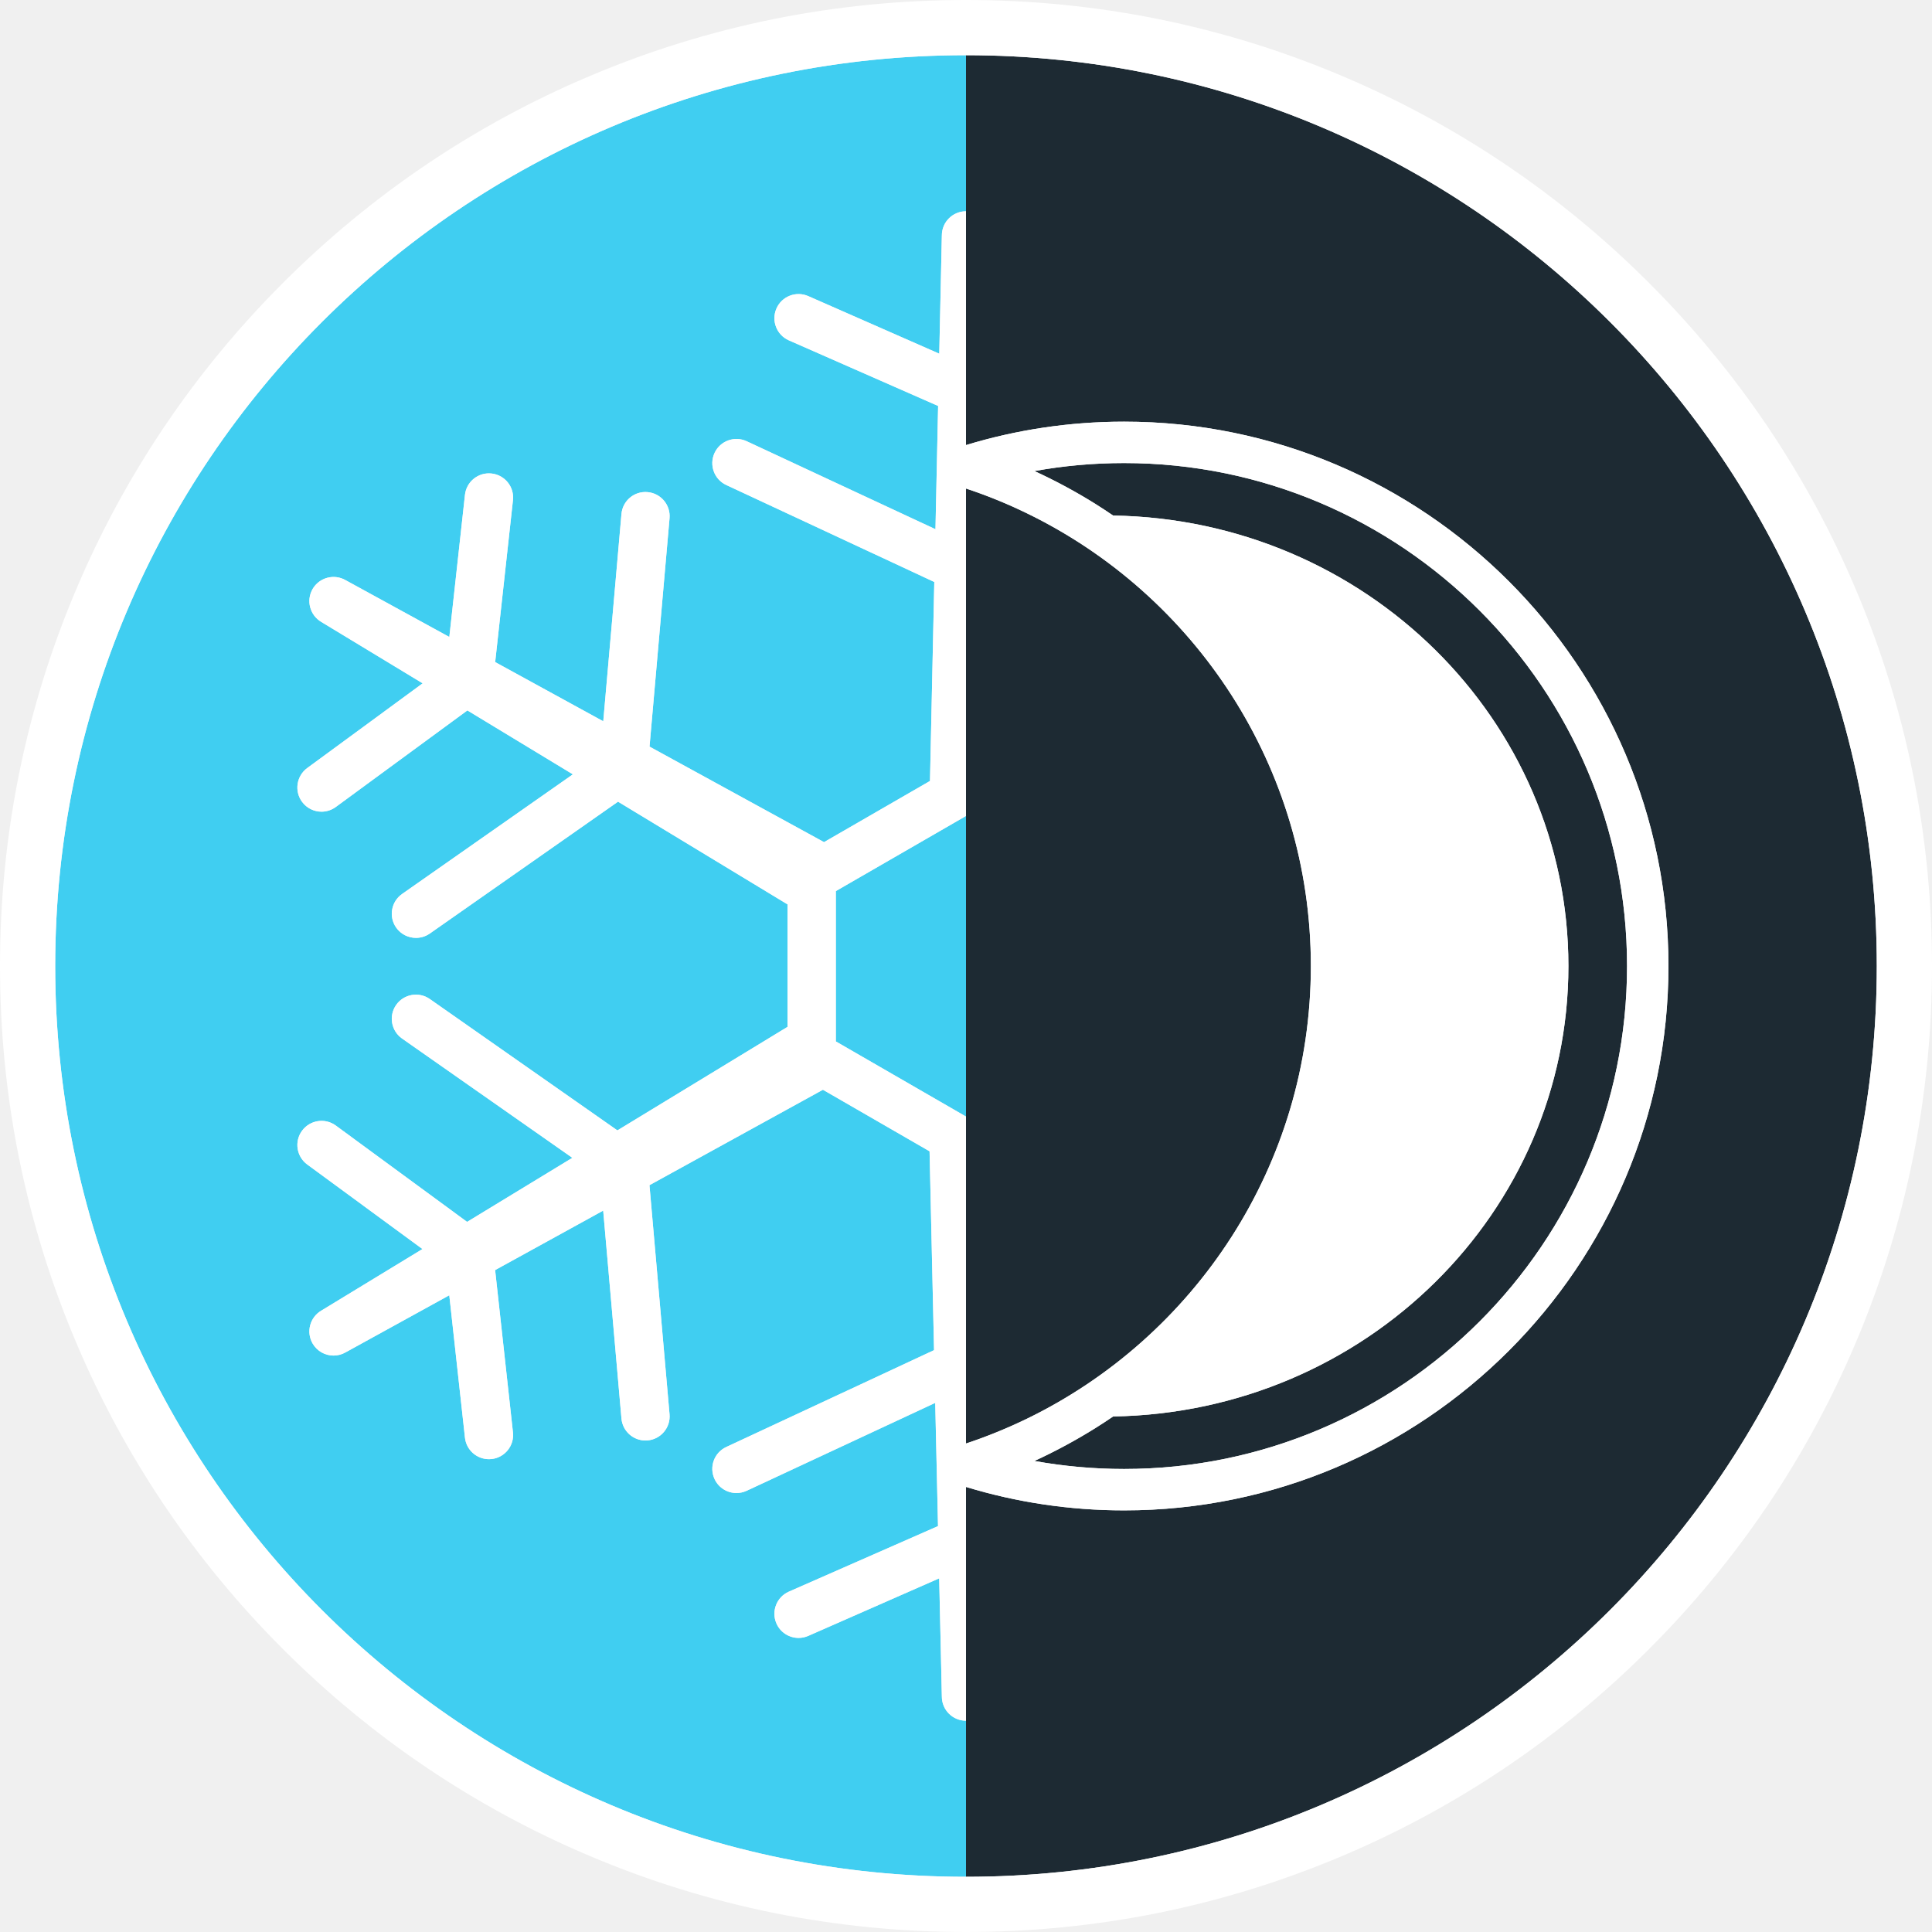
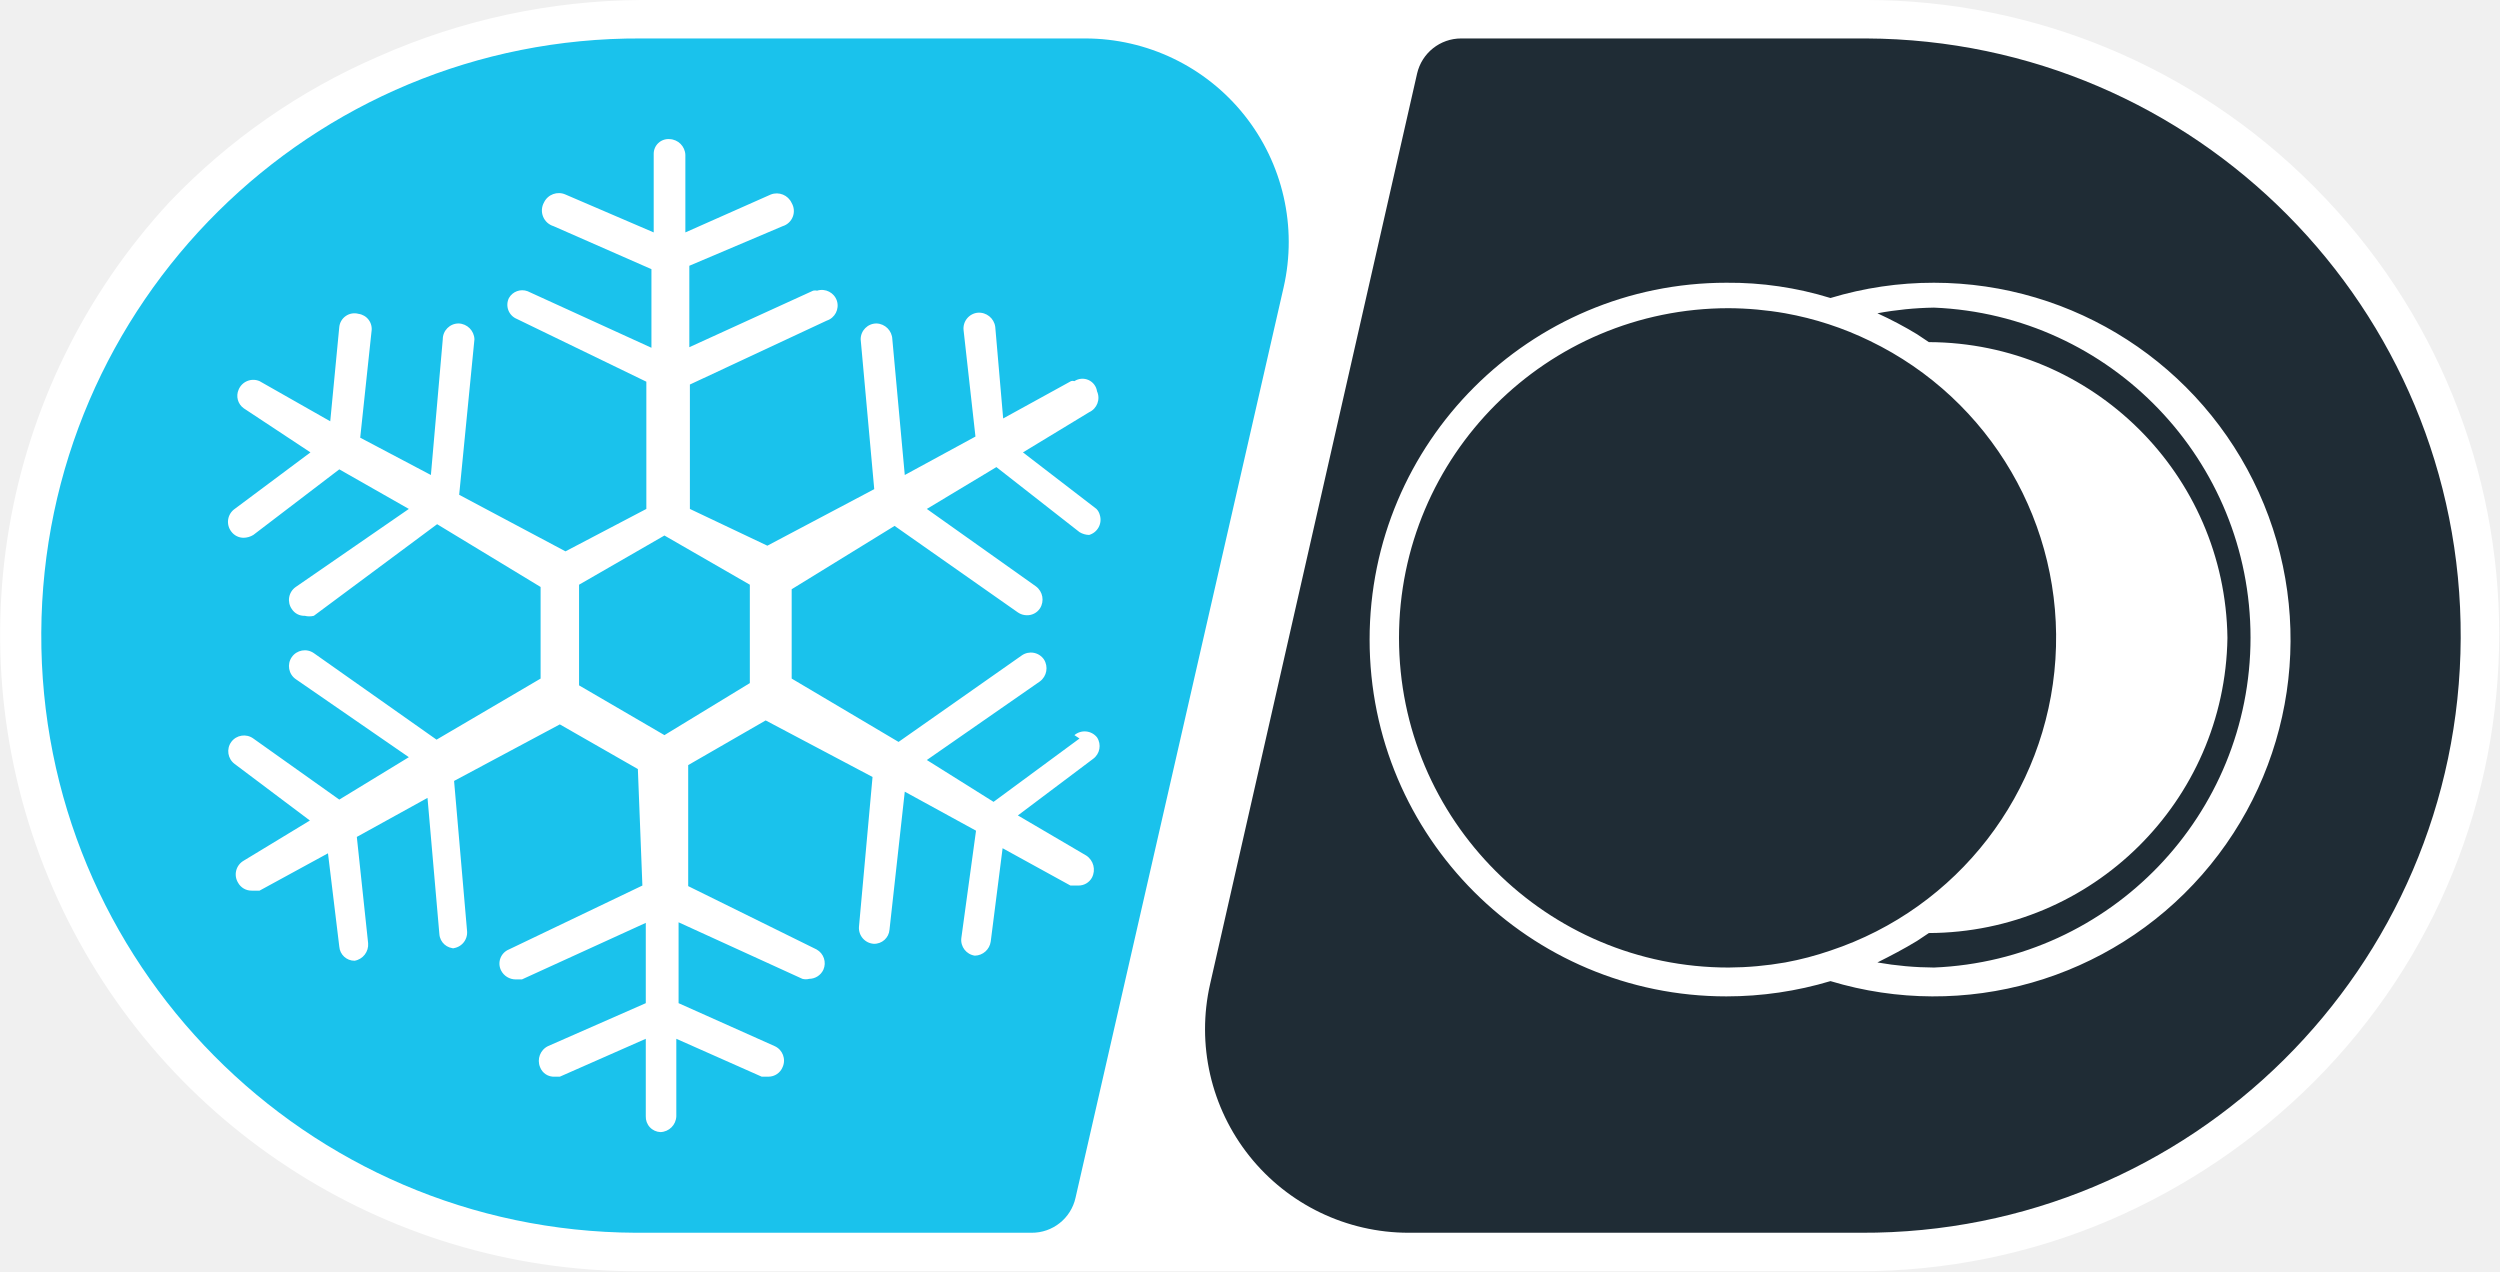
- <svg xmlns="http://www.w3.org/2000/svg" version="1.2" baseProfile="tiny-ps" viewBox="0 0 560 560" width="560" height="560">
-   <style>
- 		tspan { white-space:pre }
- 		.shp0 { fill: #40cef1 } 
- 		.shp1 { fill: #1d2a33 } 
- 		.shp2 { fill: #ffffff } 
- 	</style>
-   <g id="Layer 1">
-     <g id="&lt;Group&gt;">
-       <g id="&lt;Group&gt;">
-         <g id="&lt;Group&gt;">
-           <path id="&lt;Path&gt;" class="shp0" d="M273 491.76L272.23 457.49L234.28 474.17C233.37 474.57 232.41 474.76 231.47 474.76C228.78 474.76 226.21 473.2 225.06 470.58C223.5 467.04 225.11 462.91 228.65 461.35L271.89 442.35L271.08 406.63L216.42 432.11C215.47 432.55 214.46 432.76 213.47 432.76C210.83 432.76 208.31 431.27 207.12 428.72C205.49 425.21 207 421.05 210.51 419.42L270.74 391.35L269.44 333.71L238.53 315.87L188.25 343.53L194.07 409.93C194.41 413.78 191.56 417.17 187.71 417.51C187.5 417.53 187.3 417.54 187.09 417.54C183.5 417.54 180.44 414.79 180.13 411.15L174.84 350.9L143.51 368.14L148.68 415.19C149.11 419.03 146.33 422.49 142.49 422.91C142.23 422.94 141.97 422.95 141.72 422.95C138.19 422.95 135.16 420.3 134.77 416.71L130.23 375.44L100.18 391.98C99.07 392.62 97.87 392.92 96.68 392.92C94.26 392.92 91.91 391.66 90.61 389.42C88.68 386.07 89.83 381.79 93.18 379.86L122.45 362.04L89.05 337.53C85.94 335.24 85.26 330.86 87.55 327.75C89.84 324.63 94.22 323.96 97.33 326.24L135.39 354.17L165.9 335.6L116.55 301.03C113.38 298.82 112.61 294.45 114.83 291.28C117.05 288.12 121.42 287.35 124.58 289.57L178.95 327.65L228.27 297.64L228.27 262.14L179.14 232.37L124.58 270.59C123.36 271.44 121.96 271.85 120.57 271.85C118.37 271.85 116.19 270.81 114.83 268.87C112.61 265.7 113.38 261.34 116.55 259.12L166.05 224.45L135.47 205.92L97.33 233.91C96.09 234.82 94.64 235.27 93.2 235.27C91.05 235.27 88.92 234.28 87.55 232.41C85.26 229.29 85.94 224.91 89.05 222.62L122.51 198.07L93.18 180.3C89.83 178.36 88.68 174.08 90.61 170.73C92.55 167.39 96.83 166.24 100.18 168.17L130.24 184.63L134.77 143.44C135.19 139.59 138.66 136.82 142.49 137.25C146.33 137.67 149.11 141.12 148.68 144.97L143.53 191.91L174.86 209.07L180.13 149C180.46 145.15 183.85 142.29 187.71 142.64C191.56 142.98 194.41 146.37 194.07 150.23L188.27 216.41L238.85 244.1L269.56 226.37L270.81 168.69L210.51 140.58C207 138.95 205.49 134.79 207.12 131.28C208.75 127.78 212.92 126.26 216.42 127.89L271.15 153.4L271.92 117.67L228.65 98.65C225.11 97.09 223.5 92.96 225.06 89.42C226.61 85.88 230.74 84.27 234.28 85.83L272.25 102.52L273 68.24C273 64.37 276.13 61.24 280 61.24L280 16C134.2 16 16 134.2 16 280C16 425.8 134.2 544 280 544L280 498.76C276.13 498.76 273 495.63 273 491.76Z" />
-           <path id="&lt;Path&gt;" class="shp0" d="M242.27 258.29L242.27 301.86L280 323.64L280 236.51L242.27 258.29Z" />
-         </g>
-       </g>
-       <g id="&lt;Group&gt;">
-         <path id="&lt;Path&gt;" class="shp1" d="M544 280C544 134.2 425.8 16 280 16L280 129C280 129 280.01 129 280.01 129.01C294.52 124.59 309.9 122.22 325.83 122.22C412.83 122.22 483.61 193 483.61 280.01C483.61 367.01 412.83 437.79 325.83 437.79C309.9 437.79 294.52 435.42 280.01 431C280.01 431 280 431 280 431L280 431L280 544C425.8 544 544 425.8 544 280Z" />
-         <path id="&lt;Path&gt;" class="shp1" d="M297.51 411.3C346.26 387.68 379.96 337.71 379.96 280.01C379.96 222.3 346.26 172.32 297.51 148.71C291.87 145.97 286.02 143.59 280 141.6L280 141.6L280 141.6L280 418.41L280 418.41C286.02 416.42 291.87 414.02 297.51 411.3Z" />
-         <path id="&lt;Path&gt;" class="shp1" d="M322.64 149.43C395.73 150.63 454.61 208.62 454.61 280.01C454.61 351.38 395.74 409.37 322.65 410.57C320.91 411.75 319.16 412.91 317.37 414.02C311.75 417.52 305.89 420.68 299.83 423.47C308.27 424.99 316.96 425.79 325.83 425.79C406.21 425.79 471.61 360.39 471.61 280.01C471.61 199.62 406.21 134.22 325.83 134.22C316.96 134.22 308.27 135.01 299.83 136.54C305.89 139.32 311.74 142.47 317.36 145.97C319.15 147.09 320.9 148.25 322.64 149.43Z" />
-         <path id="&lt;Compound Path&gt;" fill-rule="evenodd" class="shp2" d="M560 280C560 317.79 552.59 354.46 537.99 388.99C523.89 422.34 503.7 452.28 477.99 477.99C452.28 503.7 422.34 523.89 388.99 537.99C354.46 552.59 317.79 560 280 560C242.21 560 205.54 552.59 171.01 537.99C137.66 523.89 107.72 503.7 82.01 477.99C56.3 452.28 36.11 422.34 22.01 388.99C7.4 354.46 0 317.79 0 280C0 242.21 7.4 205.54 22.01 171.01C36.11 137.66 56.3 107.72 82.01 82.01C107.72 56.3 137.66 36.11 171.01 22.01C205.54 7.4 242.21 0 280 0C317.79 0 354.46 7.4 388.99 22.01C422.34 36.11 452.28 56.3 477.99 82.01C503.7 107.72 523.89 137.66 537.99 171.01C552.59 205.54 560 242.21 560 280ZM544 280C544 134.2 425.8 16 280 16C134.2 16 16 134.2 16 280C16 425.8 134.2 544 280 544C425.8 544 544 425.8 544 280Z" />
-         <path id="&lt;Compound Path&gt;" fill-rule="evenodd" class="shp2" d="M483.61 280C483.61 367.01 412.83 437.79 325.83 437.79C309.9 437.79 294.52 435.42 280.01 431C280.01 431 280 431 280 431L280 498.76C276.13 498.76 273 495.63 273 491.76L272.23 457.49L234.28 474.17C233.37 474.57 232.41 474.76 231.47 474.76C228.78 474.76 226.21 473.2 225.06 470.58C223.5 467.04 225.11 462.91 228.65 461.35L271.89 442.35L271.08 406.63L216.42 432.11C215.47 432.55 214.46 432.76 213.47 432.76C210.83 432.76 208.31 431.27 207.12 428.72C205.49 425.21 207 421.05 210.51 419.42L270.74 391.35L269.44 333.71L238.53 315.87L188.25 343.53L194.07 409.93C194.41 413.78 191.56 417.17 187.71 417.51C187.5 417.53 187.3 417.54 187.09 417.54C183.5 417.54 180.44 414.79 180.13 411.15L174.84 350.9L143.52 368.14L148.69 415.19C149.11 419.03 146.33 422.49 142.49 422.91C142.23 422.94 141.97 422.95 141.72 422.95C138.19 422.95 135.16 420.3 134.77 416.71L130.23 375.44L100.18 391.98C99.07 392.62 97.87 392.92 96.68 392.92C94.26 392.92 91.91 391.66 90.61 389.42C88.68 386.07 89.83 381.79 93.18 379.86L122.45 362.04L89.05 337.53C85.94 335.24 85.26 330.86 87.55 327.75C89.84 324.63 94.22 323.96 97.33 326.24L135.39 354.17L165.9 335.6L116.55 301.03C113.38 298.82 112.61 294.45 114.83 291.28C117.05 288.12 121.42 287.35 124.58 289.57L178.96 327.65L228.27 297.64L228.27 262.14L179.14 232.37L124.58 270.59C123.36 271.44 121.96 271.85 120.57 271.85C118.37 271.85 116.2 270.81 114.83 268.87C112.61 265.7 113.38 261.34 116.55 259.12L166.05 224.45L135.48 205.92L97.33 233.91C96.09 234.82 94.64 235.27 93.2 235.27C91.05 235.27 88.92 234.28 87.55 232.41C85.26 229.29 85.94 224.91 89.05 222.62L122.51 198.07L93.18 180.3C89.83 178.36 88.68 174.08 90.61 170.73C92.55 167.39 96.83 166.24 100.18 168.17L130.24 184.63L134.77 143.44C135.19 139.59 138.66 136.82 142.49 137.25C146.33 137.67 149.11 141.12 148.69 144.97L143.53 191.91L174.86 209.07L180.13 149C180.46 145.15 183.85 142.29 187.71 142.64C191.56 142.98 194.41 146.37 194.07 150.23L188.27 216.41L238.85 244.1L269.56 226.37L270.81 168.69L210.51 140.58C207 138.95 205.49 134.79 207.12 131.28C208.75 127.78 212.92 126.26 216.42 127.89L271.15 153.4L271.92 117.67L228.65 98.65C225.11 97.09 223.5 92.96 225.06 89.42C226.61 85.88 230.74 84.27 234.28 85.83L272.25 102.52L273 68.24C273 64.37 276.13 61.24 280 61.24L280 129C280 129 280.01 129 280.01 129C294.52 124.59 309.9 122.22 325.83 122.22C412.83 122.22 483.61 193 483.61 280ZM297.51 411.3C346.26 387.68 379.96 337.71 379.96 280C379.96 222.3 346.26 172.32 297.51 148.71C291.87 145.97 286.02 143.59 280 141.6L280 236.51L242.27 258.29L242.27 301.86L280 323.64L280 418.41C286.02 416.42 291.87 414.02 297.51 411.3ZM471.61 280C471.61 199.62 406.21 134.22 325.83 134.22C316.96 134.22 308.27 135.01 299.83 136.54C305.89 139.32 311.74 142.47 317.36 145.97C319.15 147.09 320.9 148.25 322.64 149.43C395.73 150.63 454.61 208.62 454.61 280C454.61 351.38 395.74 409.37 322.65 410.57C320.91 411.75 319.16 412.91 317.37 414.02C311.75 417.52 305.89 420.68 299.83 423.47C308.27 424.99 316.96 425.79 325.83 425.79C406.21 425.79 471.61 360.39 471.61 280Z" />
-       </g>
-     </g>
-   </g>
+ <svg xmlns="http://www.w3.org/2000/svg" viewBox="0 0 44.21 22.48">
+   <path d="m40.9 3.28a11.17 11.17 0 0 0 -7.9-3.28h-21.66a11.63 11.63 0 0 0 -4.65 1 11.31 11.31 0 0 0 -3.69 2.57 11.26 11.26 0 0 0 8.25 18.91h21.63a11.2 11.2 0 0 0 4.42-.9 11.59 11.59 0 0 0 3.62-2.45 11.2 11.2 0 0 0 0-15.83" fill="#fff" />
+   <path d="m24.91 21.8h8a10.56 10.56 0 0 0 .09-21.12h-7.16a.8.8 0 0 0 -.78.62l-3.66 16.1a3.6 3.6 0 0 0 3.51 4.4" fill="#1f2c35" />
+   <path d="m34.2 5a6.29 6.29 0 0 0 -1.83.27 6.07 6.07 0 0 0 -1.84-.27 6.31 6.31 0 0 0 0 12.62 6.4 6.4 0 0 0 1.84-.27 6.31 6.31 0 1 0 1.83-12.35m-1.83 11.81a5.54 5.54 0 0 1 -.8.21 6 6 0 0 1 -1 .09 5.83 5.83 0 0 1 0-11.66 6 6 0 0 1 1 .09 5.73 5.73 0 0 1 1.5.49 5.83 5.83 0 0 1 -.7 10.78m1.83.3a6 6 0 0 1 -1-.09c.24-.12.47-.24.7-.38l.21-.14a5.3 5.3 0 0 0 5.28-5.22 5.3 5.3 0 0 0 -5.28-5.23l-.21-.14a6.7 6.7 0 0 0 -.7-.37 6 6 0 0 1 1-.1 5.84 5.84 0 0 1 0 11.67" fill="#fff" />
+   <path d="m19.19.68h-7.85a10.56 10.56 0 0 0 -.1 21.12h7a.79.79 0 0 0 .78-.62l3.68-16.1a3.6 3.6 0 0 0 -3.51-4.4" fill="#1ac2ec" />
+   <path d="m19.09 13.06-1.52 1.12-1.18-.74 2-1.39a.29.29 0 0 0 .07-.39.28.28 0 0 0 -.39-.07l-2.18 1.53-1.89-1.12v-1.58l1.82-1.12 2.18 1.53a.28.28 0 0 0 .16.05.27.27 0 0 0 .23-.12.29.29 0 0 0 -.07-.39l-1.93-1.37 1.23-.74 1.47 1.15a.34.34 0 0 0 .17.05.28.28 0 0 0 .19-.35.24.24 0 0 0 -.06-.11l-1.3-1 1.17-.71a.28.28 0 0 0 .14-.37.26.26 0 0 0 -.4-.18.09.09 0 0 0 -.06 0l-1.2.66-.14-1.62a.29.29 0 0 0 -.31-.25.28.28 0 0 0 -.25.31l.21 1.88-1.25.68-.22-2.4a.29.29 0 0 0 -.28-.28.28.28 0 0 0 -.28.28l.24 2.65-1.89 1-1.37-.65v-2.2l2.42-1.13a.28.28 0 0 0 .18-.35.28.28 0 0 0 -.35-.18.15.15 0 0 0 -.07 0l-2.19 1v-1.44l1.65-.7a.28.28 0 0 0 .16-.41.29.29 0 0 0 -.37-.15l-1.51.67v-1.37a.29.29 0 0 0 -.28-.28.26.26 0 0 0 -.28.26v1.39l-1.56-.67a.29.29 0 0 0 -.38.14.29.29 0 0 0 .17.42l1.73.76v1.39l-2.19-1a.27.27 0 0 0 -.33.12.27.27 0 0 0 .14.37l2.29 1.11v2.25l-1.43.75-1.88-1 .27-2.75a.29.29 0 0 0 -.28-.28.28.28 0 0 0 -.28.28l-.21 2.4-1.25-.66.2-1.88a.27.27 0 0 0 -.23-.31.27.27 0 0 0 -.34.23l-.16 1.67-1.25-.71a.28.28 0 0 0 -.37.15.27.27 0 0 0 .09.33l1.18.78-1.34 1a.28.28 0 0 0 -.06.4.27.27 0 0 0 .22.11.34.34 0 0 0 .17-.05l1.52-1.16 1.23.7-2 1.38a.28.28 0 0 0 -.07.39.26.26 0 0 0 .23.12.33.33 0 0 0 .16 0l2.18-1.62 1.83 1.11v1.62l-1.84 1.08-2.17-1.53a.28.28 0 1 0 -.32.46l2 1.38-1.23.75-1.52-1.08a.28.28 0 0 0 -.39.06.28.28 0 0 0 .06.39l1.33 1-1.17.71a.28.28 0 0 0 -.1.39.27.27 0 0 0 .24.14h.14l1.21-.66.2 1.65a.27.27 0 0 0 .27.25.29.29 0 0 0 .24-.31l-.2-1.88 1.25-.69.21 2.41a.27.27 0 0 0 .28.25h-.05a.28.28 0 0 0 .26-.3l-.23-2.66 1.87-1 1.38.79.08 2.06-2.36 1.13a.27.27 0 0 0 -.14.37.29.29 0 0 0 .26.16h.11l2.19-1v1.42l-1.73.76a.29.29 0 0 0 -.14.37.26.26 0 0 0 .26.17h.09l1.52-.67v1.37a.27.27 0 0 0 .26.28.29.29 0 0 0 .28-.28v-1.37l1.51.67h.12a.27.27 0 0 0 .25-.17.28.28 0 0 0 -.14-.37l-1.7-.76v-1.43l2.19 1a.24.24 0 0 0 .12 0 .28.28 0 0 0 .25-.16.28.28 0 0 0 -.12-.36l-2.27-1.12v-2.14l1.37-.79 1.89 1-.24 2.65a.28.28 0 0 0 .26.3.27.27 0 0 0 .28-.25l.27-2.44 1.26.69-.26 1.9a.28.28 0 0 0 .24.31.29.29 0 0 0 .28-.25l.21-1.65 1.2.66h.14a.27.27 0 0 0 .24-.14.3.3 0 0 0 -.1-.39l-1.21-.71 1.33-1a.28.28 0 0 0 .07-.38.28.28 0 0 0 -.4-.04m-7.25 0-1.51-.88v-1.78l1.51-.87 1.51.87v1.74z" fill="#fff" />
</svg>
